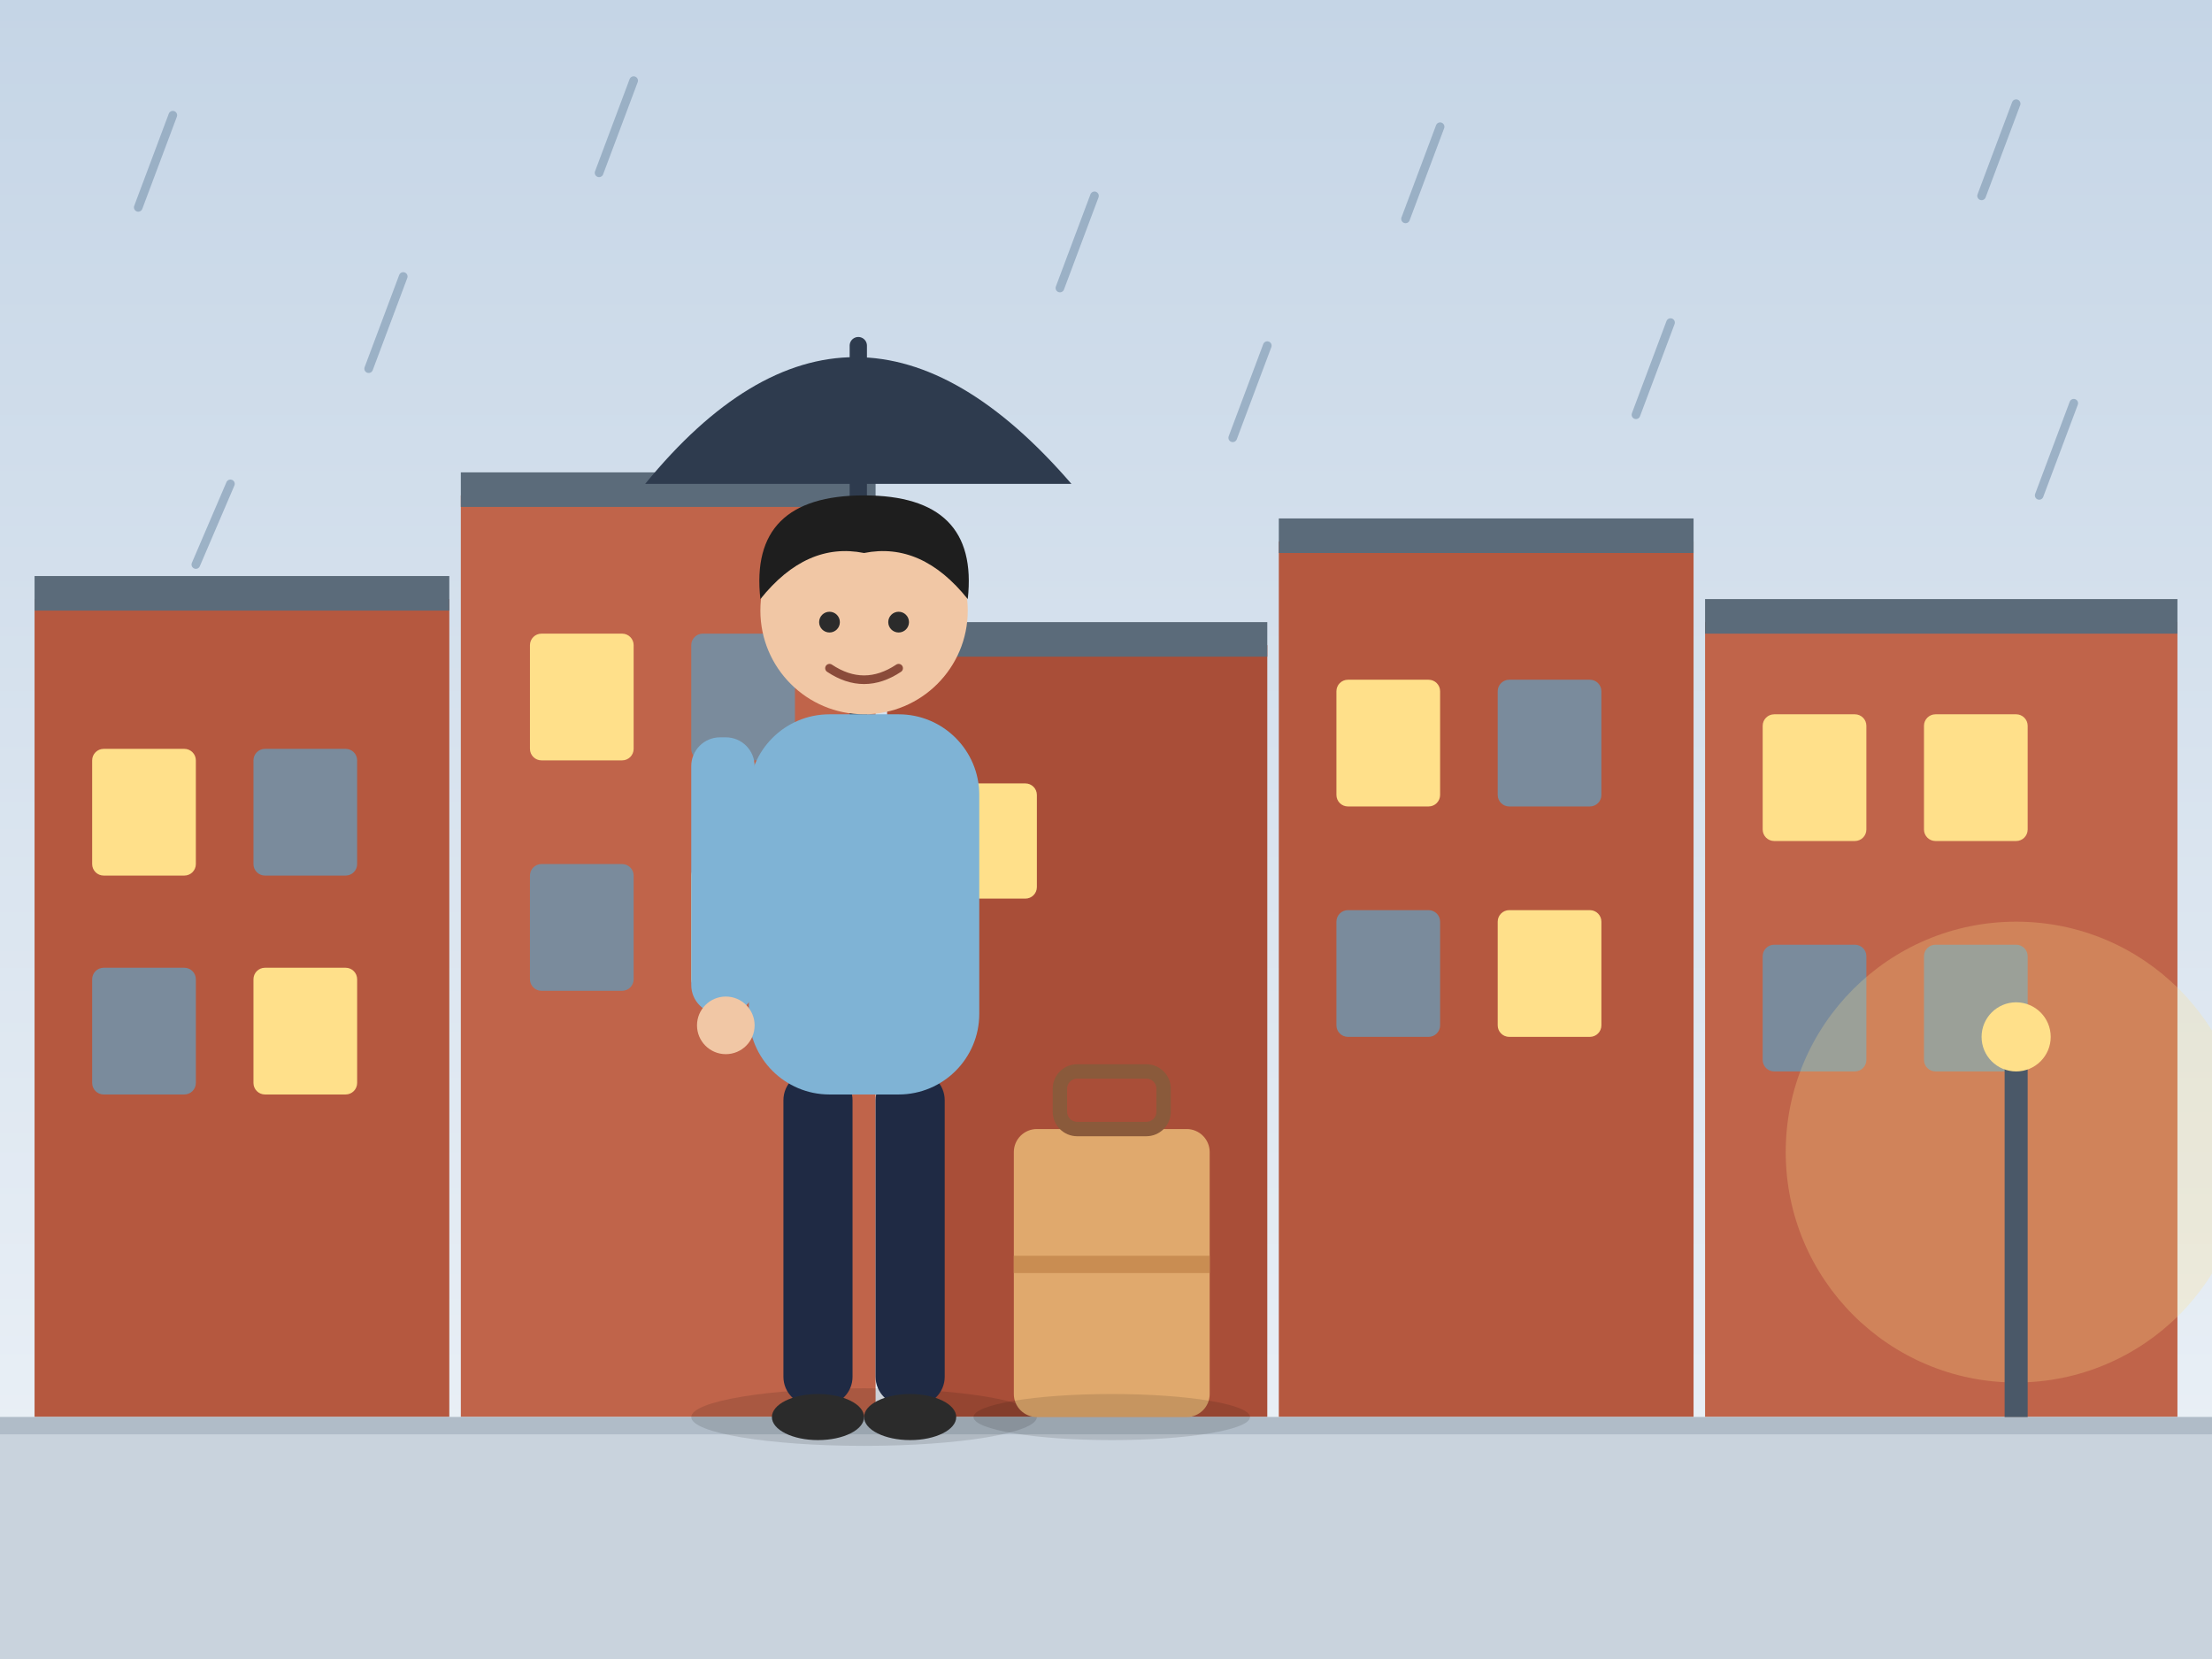
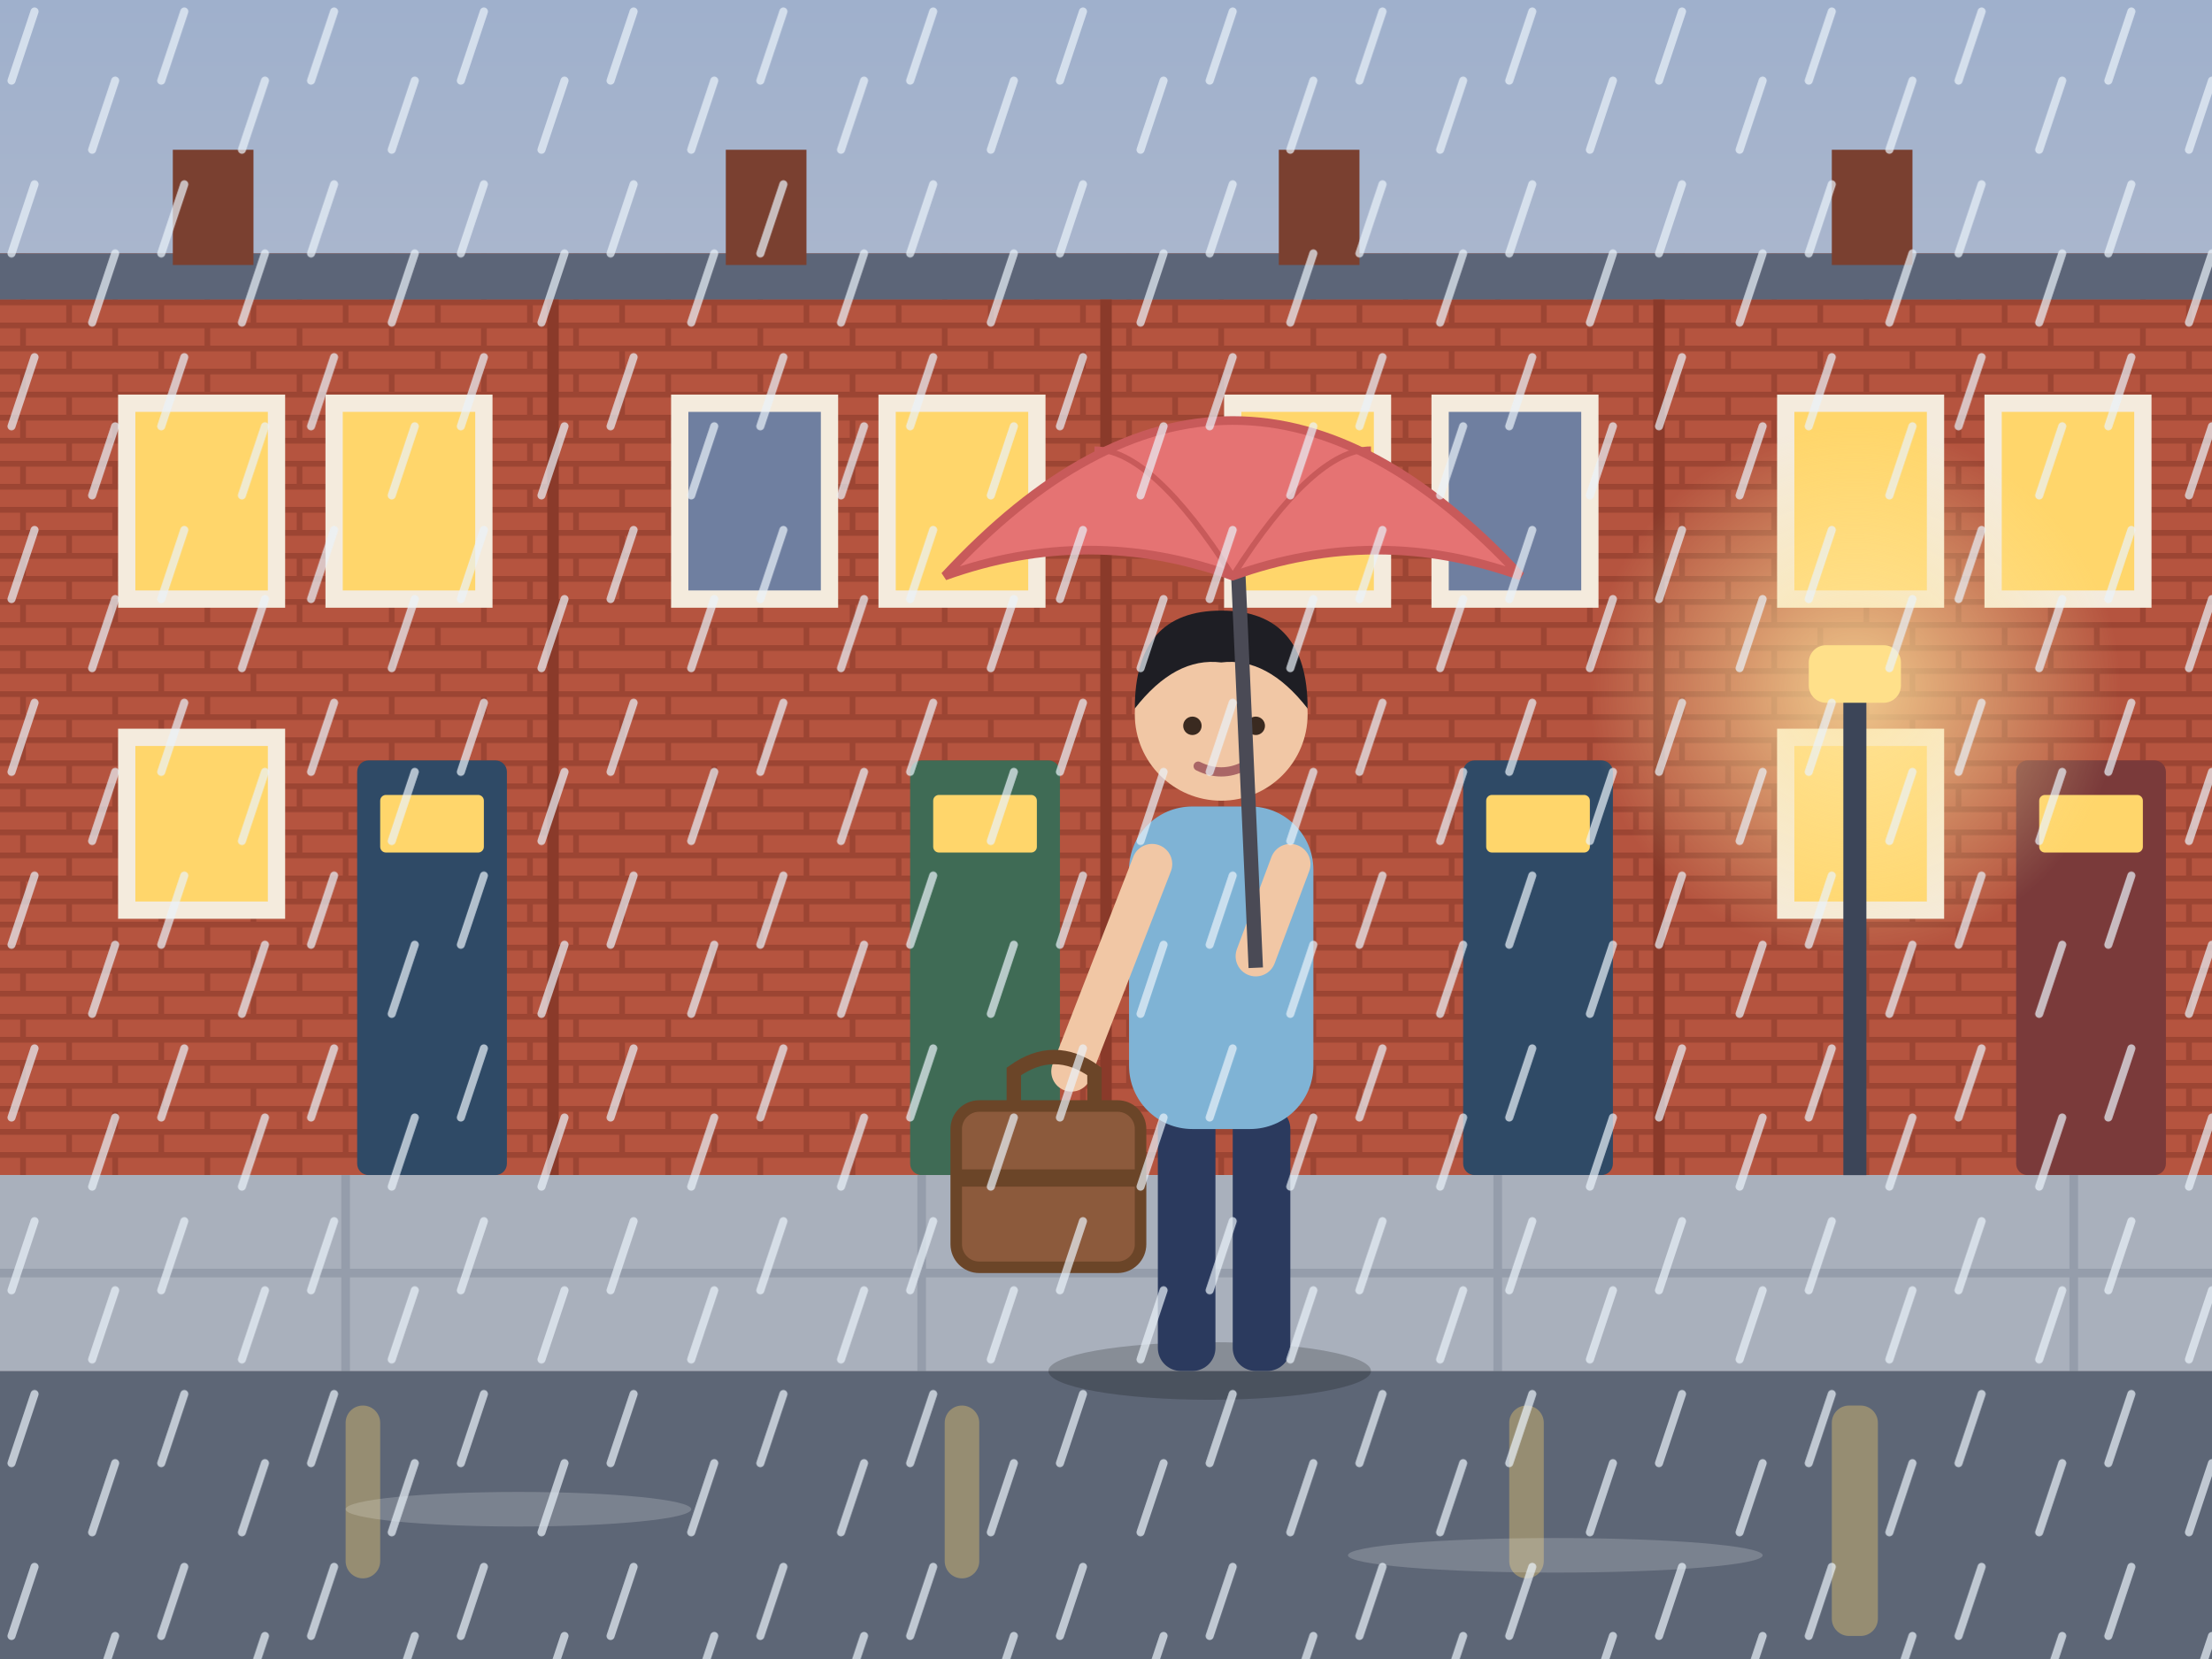
<svg xmlns="http://www.w3.org/2000/svg" viewBox="0 0 384 288" width="384" height="288">
  <defs>
    <linearGradient id="sky" x1="0" y1="0" x2="0" y2="1">
-       <stop offset="0" stop-color="#C5D5E6" />
-       <stop offset="1" stop-color="#EEF3F8" />
+       <stop offset="0" stop-color="#9FB0CC" />
+       <stop offset="1" stop-color="#E3D6D0" />
    </linearGradient>
+     <pattern id="brick" width="16" height="8" patternUnits="userSpaceOnUse">
+       <rect width="16" height="8" fill="#B5543F" />
+       <path d="M0 .5H16M0 4.5H16M4 0V4M12 4V8" stroke="#9C4533" stroke-width="1" />
+     </pattern>
+     <pattern id="rain" width="26" height="30" patternUnits="userSpaceOnUse">
+       <path d="M6 2 l-4 12 M20 14 l-4 12" stroke="#EAF2FA" stroke-width="1.4" stroke-linecap="round" opacity=".7" />
+     </pattern>
+     <radialGradient id="glow" cx=".5" cy=".5" r=".5">
+       <stop offset="0" stop-color="#FFE6A0" stop-opacity=".8" />
+       <stop offset="1" stop-color="#FFE6A0" stop-opacity="0" />
+     </radialGradient>
  </defs>
  <rect width="384" height="288" fill="url(#sky)" />
-   <rect x="6" y="104" width="72" height="142" fill="#B5583F" />
-   <rect x="80" y="86" width="72" height="160" fill="#C0644A" />
-   <rect x="154" y="112" width="66" height="134" fill="#A94E38" />
-   <rect x="222" y="94" width="72" height="152" fill="#B5583F" />
-   <rect x="296" y="108" width="82" height="138" fill="#C0644A" />
-   <rect x="6" y="100" width="72" height="6" fill="#5B6B7A" />
-   <rect x="80" y="82" width="72" height="6" fill="#5B6B7A" />
-   <rect x="154" y="108" width="66" height="6" fill="#5B6B7A" />
-   <rect x="222" y="90" width="72" height="6" fill="#5B6B7A" />
-   <rect x="296" y="104" width="82" height="6" fill="#5B6B7A" />
-   <rect x="16" y="130" width="18" height="22" rx="2" fill="#FFE08A" />
-   <rect x="44" y="130" width="18" height="22" rx="2" fill="#7A8B9C" />
-   <rect x="16" y="168" width="18" height="22" rx="2" fill="#7A8B9C" />
-   <rect x="44" y="168" width="18" height="22" rx="2" fill="#FFE08A" />
-   <rect x="92" y="110" width="18" height="22" rx="2" fill="#FFE08A" />
-   <rect x="120" y="110" width="18" height="22" rx="2" fill="#7A8B9C" />
-   <rect x="92" y="150" width="18" height="22" rx="2" fill="#7A8B9C" />
-   <rect x="120" y="150" width="18" height="22" rx="2" fill="#FFE08A" />
-   <rect x="164" y="136" width="16" height="20" rx="2" fill="#FFE08A" />
-   <rect x="232" y="118" width="18" height="22" rx="2" fill="#FFE08A" />
-   <rect x="260" y="118" width="18" height="22" rx="2" fill="#7A8B9C" />
-   <rect x="232" y="158" width="18" height="22" rx="2" fill="#7A8B9C" />
-   <rect x="260" y="158" width="18" height="22" rx="2" fill="#FFE08A" />
-   <rect x="306" y="124" width="18" height="22" rx="2" fill="#FFE08A" />
-   <rect x="334" y="124" width="18" height="22" rx="2" fill="#FFE08A" />
-   <rect x="306" y="164" width="18" height="22" rx="2" fill="#7A8B9C" />
-   <rect x="334" y="164" width="18" height="22" rx="2" fill="#7A8B9C" />
-   <rect x="0" y="246" width="384" height="42" fill="#C9D3DD" />
-   <rect x="0" y="246" width="384" height="3" fill="#B0BCC8" />
-   <g stroke="#8FA6BD" stroke-width="1.5" stroke-linecap="round" opacity="0.8">
-     <line x1="30" y1="20" x2="24" y2="36" />
-     <line x1="70" y1="48" x2="64" y2="64" />
-     <line x1="110" y1="14" x2="104" y2="30" />
-     <line x1="250" y1="22" x2="244" y2="38" />
-     <line x1="290" y1="56" x2="284" y2="72" />
-     <line x1="350" y1="18" x2="344" y2="34" />
-     <line x1="220" y1="60" x2="214" y2="76" />
-     <line x1="360" y1="70" x2="354" y2="86" />
-     <line x1="40" y1="84" x2="34" y2="98" />
-     <line x1="190" y1="34" x2="184" y2="50" />
+   <g>
+     <rect x="0" y="44" width="384" height="160" fill="url(#brick)" />
+     <rect x="0" y="44" width="384" height="8" fill="#5C6578" />
+     <g fill="#7A4030">
+       <rect x="30" y="26" width="14" height="20" />
+       <rect x="126" y="26" width="14" height="20" />
+       <rect x="222" y="26" width="14" height="20" />
+       <rect x="318" y="26" width="14" height="20" />
+     </g>
+     <g stroke="#8A3A2A" stroke-width="2">
+       <line x1="96" y1="52" x2="96" y2="204" />
+       <line x1="192" y1="52" x2="192" y2="204" />
+       <line x1="288" y1="52" x2="288" y2="204" />
+     </g>
+     <g fill="#FFD66B" stroke="#F4EBDD" stroke-width="3">
+       <rect x="22" y="70" width="26" height="34" />
+       <rect x="58" y="70" width="26" height="34" />
+       <rect x="118" y="70" width="26" height="34" fill="#6F7FA0" />
+       <rect x="154" y="70" width="26" height="34" />
+       <rect x="214" y="70" width="26" height="34" />
+       <rect x="250" y="70" width="26" height="34" fill="#6F7FA0" />
+       <rect x="310" y="70" width="26" height="34" />
+       <rect x="346" y="70" width="26" height="34" />
+       <rect x="22" y="128" width="26" height="30" fill="#FFD66B" />
+       <rect x="310" y="128" width="26" height="30" />
+     </g>
+     <g fill="#2F4A66">
+       <rect x="62" y="132" width="26" height="72" rx="2" />
+       <rect x="158" y="132" width="26" height="72" rx="2" fill="#3F6B55" />
+       <rect x="254" y="132" width="26" height="72" rx="2" />
+       <rect x="350" y="132" width="26" height="72" rx="2" fill="#7A3A3A" />
+     </g>
+     <g fill="#FFD66B">
+       <rect x="66" y="138" width="18" height="10" rx="1" />
+       <rect x="162" y="138" width="18" height="10" rx="1" />
+       <rect x="258" y="138" width="18" height="10" rx="1" />
+       <rect x="354" y="138" width="18" height="10" rx="1" />
+     </g>
  </g>
-   <path d="M112 84 Q148 40 186 84 Z" fill="#2E3B4E" />
-   <line x1="149" y1="60" x2="149" y2="124" stroke="#2E3B4E" stroke-width="3" stroke-linecap="round" />
-   <ellipse cx="150" cy="246" rx="30" ry="5" fill="#000" opacity="0.12" />
-   <rect x="136" y="186" width="12" height="58" rx="5" fill="#1F2A44" />
-   <rect x="152" y="186" width="12" height="58" rx="5" fill="#1F2A44" />
-   <ellipse cx="142" cy="246" rx="8" ry="4" fill="#2B2B2B" />
-   <ellipse cx="158" cy="246" rx="8" ry="4" fill="#2B2B2B" />
-   <rect x="130" y="124" width="40" height="66" rx="14" fill="#7FB3D5" />
-   <circle cx="150" cy="106" r="18" fill="#F1C7A5" />
-   <path d="M132 104 Q130 86 150 86 Q170 86 168 104 Q160 94 150 96 Q140 94 132 104Z" fill="#1E1E1E" />
-   <circle cx="144" cy="108" r="1.8" fill="#2B2B2B" />
-   <circle cx="156" cy="108" r="1.8" fill="#2B2B2B" />
-   <path d="M144 116 Q150 120 156 116" stroke="#8A4B3A" stroke-width="1.5" fill="none" stroke-linecap="round" />
-   <rect x="120" y="128" width="11" height="48" rx="5" fill="#7FB3D5" />
-   <circle cx="126" cy="178" r="5" fill="#F1C7A5" />
-   <rect x="176" y="196" width="34" height="50" rx="4" fill="#E0A96D" />
-   <rect x="184" y="186" width="18" height="10" rx="3" stroke="#8A5A3B" stroke-width="2.5" fill="none" />
-   <rect x="176" y="218" width="34" height="3" fill="#C98D52" />
-   <ellipse cx="193" cy="246" rx="24" ry="4" fill="#000" opacity="0.12" />
-   <circle cx="350" cy="200" r="40" fill="#FFE08A" opacity="0.25" />
-   <rect x="348" y="180" width="4" height="66" fill="#4A5868" />
-   <circle cx="350" cy="180" r="6" fill="#FFE08A" />
+   <circle cx="322" cy="120" r="46" fill="url(#glow)" />
+   <rect x="320" y="118" width="4" height="100" fill="#3C4558" />
+   <rect x="314" y="112" width="16" height="10" rx="3" fill="#FFE08A" />
+   <rect y="204" width="384" height="34" fill="#A9B0BC" />
+   <g stroke="#959DAB" stroke-width="1.5">
+     <line x1="0" y1="221" x2="384" y2="221" />
+     <line x1="60" y1="204" x2="60" y2="238" />
+     <line x1="160" y1="204" x2="160" y2="238" />
+     <line x1="260" y1="204" x2="260" y2="238" />
+     <line x1="360" y1="204" x2="360" y2="238" />
+   </g>
+   <rect y="238" width="384" height="50" fill="#5D6676" />
+   <g fill="#FFD66B" opacity=".35">
+     <rect x="60" y="244" width="6" height="30" rx="3" />
+     <rect x="164" y="244" width="6" height="30" rx="3" />
+     <rect x="262" y="244" width="6" height="30" rx="3" />
+     <rect x="318" y="244" width="8" height="40" rx="3" />
+   </g>
+   <g fill="#fff" opacity=".18">
+     <ellipse cx="90" cy="262" rx="30" ry="3" />
+     <ellipse cx="270" cy="270" rx="36" ry="3" />
+   </g>
+   <ellipse cx="210" cy="238" rx="28" ry="5" fill="#000" opacity=".2" />
+   <rect x="201" y="192" width="10" height="46" rx="4" fill="#2B3A5E" />
+   <rect x="214" y="192" width="10" height="46" rx="4" fill="#2B3A5E" />
+   <rect x="196" y="140" width="32" height="56" rx="11" fill="#7FB3D5" />
+   <line x1="200" y1="150" x2="186" y2="186" stroke="#F1C7A5" stroke-width="7" stroke-linecap="round" />
+   <rect x="166" y="192" width="32" height="28" rx="4" fill="#8C5A3C" stroke="#6B4528" stroke-width="2" />
+   <path d="M176 192 v-6 q7 -5 14 0 v6" fill="none" stroke="#6B4528" stroke-width="2.5" />
+   <rect x="166" y="203" width="32" height="3" fill="#6B4528" />
+   <line x1="224" y1="150" x2="218" y2="166" stroke="#F1C7A5" stroke-width="7" stroke-linecap="round" />
+   <circle cx="212" cy="124" r="15" fill="#F1C7A5" />
+   <path d="M197 123 Q197 106 212 106 Q227 106 227 123 Q220 114 212 115 Q204 114 197 123Z" fill="#1E1E24" />
+   <circle cx="207" cy="126" r="1.6" fill="#3A2A20" />
+   <circle cx="218" cy="126" r="1.6" fill="#3A2A20" />
+   <path d="M208 133 q4 2 8 0" stroke="#A66" stroke-width="1.6" fill="none" stroke-linecap="round" />
+   <line x1="214" y1="78" x2="218" y2="168" stroke="#4A4A55" stroke-width="2.5" />
+   <path d="M164 100 Q214 46 264 100 Q239 91 214 100 Q189 91 164 100Z" fill="#E57373" stroke="#C85A5A" stroke-width="1.5" />
+   <path d="M214 100 Q200 78 190 78 M214 100 Q228 78 238 78" stroke="#C85A5A" stroke-width="1" fill="none" />
+   <rect width="384" height="288" fill="url(#rain)" />
</svg>
